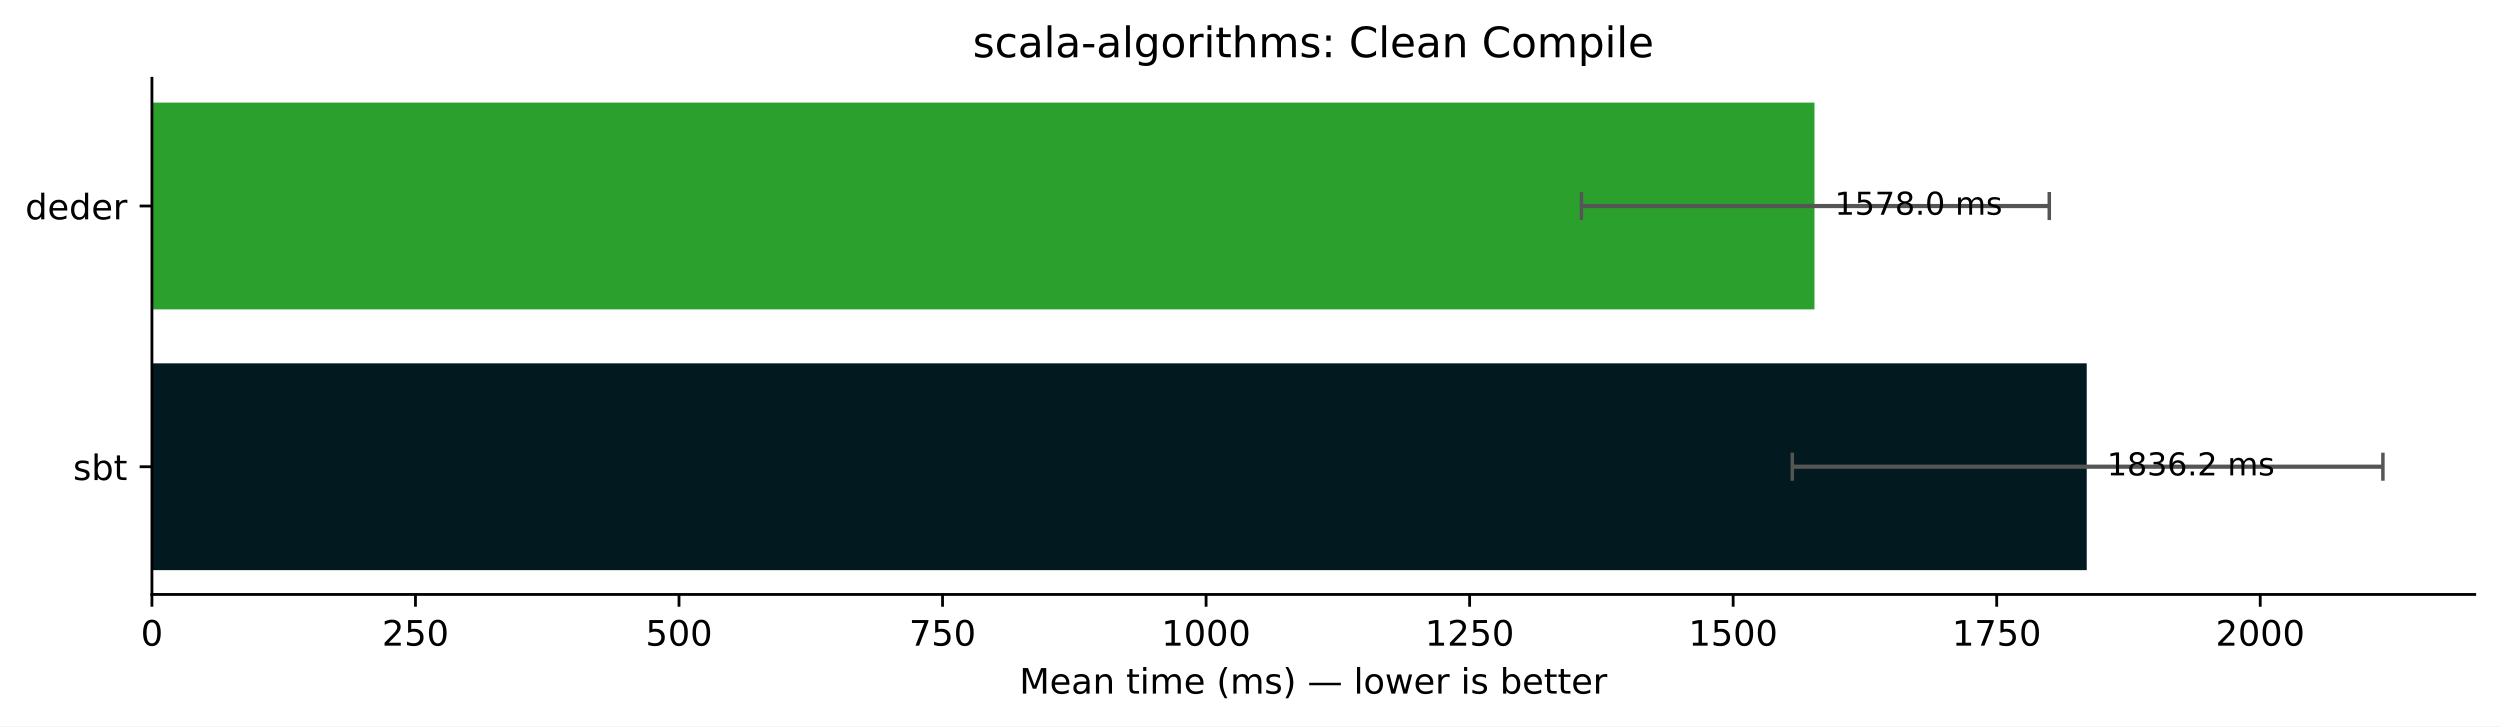
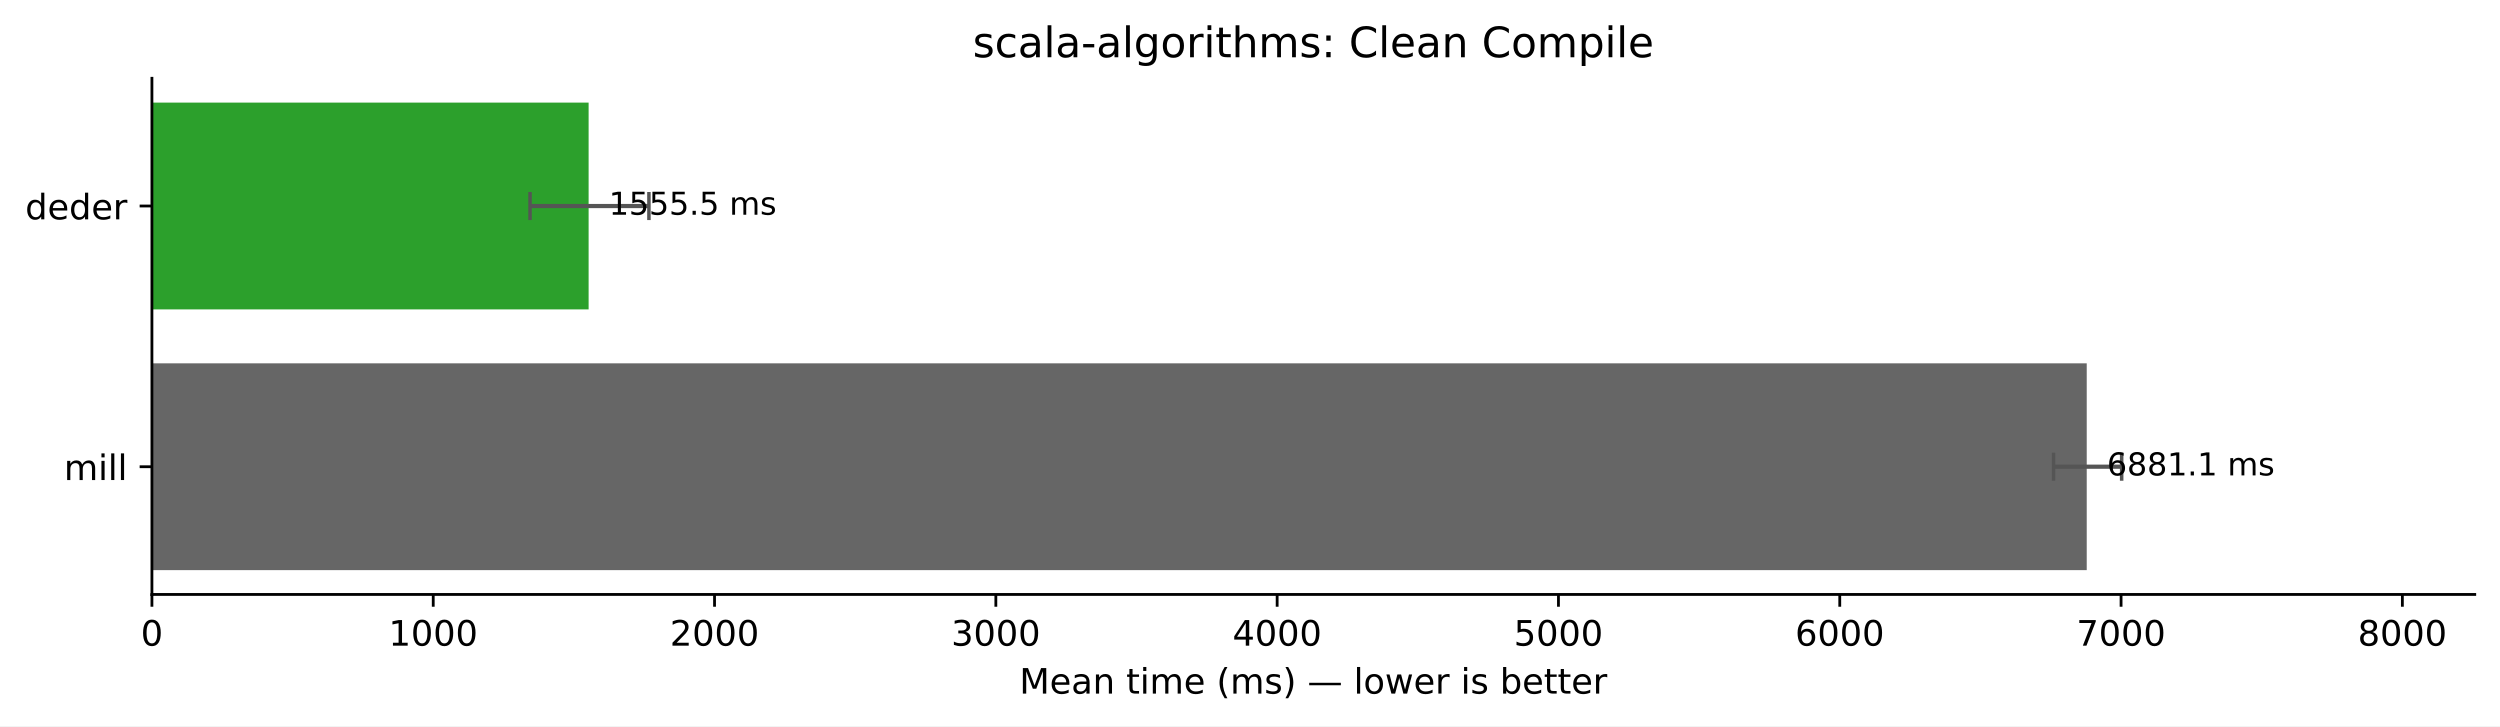
<svg xmlns="http://www.w3.org/2000/svg" xmlns:xlink="http://www.w3.org/1999/xlink" width="712.754pt" height="207.034pt" viewBox="0 0 712.754 207.034" version="1.1">
  <defs>
    <style type="text/css">*{stroke-linejoin: round; stroke-linecap: butt}</style>
  </defs>
  <g id="figure_1">
    <g id="patch_1">
      <path d="M 0 207.034  L 712.754 207.034  L 712.754 0  L 0 0  z " style="fill: #ffffff" />
    </g>
    <g id="axes_1">
      <g id="patch_2">
        <path d="M 43.314 169.478  L 705.554 169.478  L 705.554 22.318  L 43.314 22.318  z " style="fill: #ffffff" />
      </g>
      <g id="patch_3">
-         <path d="M 43.314 162.789  L 595.181 162.789  L 595.181 103.33  L 43.314 103.33  z " clip-path="url(#p0d49e68b67)" style="fill: #01191f; stroke: #ffffff; stroke-width: 0.5; stroke-linejoin: miter" />
+         <path d="M 43.314 162.789  L 595.181 162.789  L 595.181 103.33  L 43.314 103.33  z " clip-path="url(#pad5df1097b)" style="fill: #666666; stroke: #ffffff; stroke-width: 0.5; stroke-linejoin: miter" />
      </g>
      <g id="patch_4">
-         <path d="M 43.314 88.466  L 517.561 88.466  L 517.561 29.007  L 43.314 29.007  z " clip-path="url(#p0d49e68b67)" style="fill: #2ca02c; stroke: #ffffff; stroke-width: 0.5; stroke-linejoin: miter" />
+         <path d="M 43.314 88.466  L 168.065 88.466  L 168.065 29.007  L 43.314 29.007  z " clip-path="url(#pad5df1097b)" style="fill: #2ca02c; stroke: #ffffff; stroke-width: 0.5; stroke-linejoin: miter" />
      </g>
      <g id="matplotlib.axis_1">
        <g id="xtick_1">
          <g id="line2d_1">
            <defs>
-               <path id="m87cdd6da52" d="M 0 0  L 0 3.5  " style="stroke: #000000; stroke-width: 0.8" />
+               <path id="m0eb55b1617" d="M 0 0  L 0 3.5  " style="stroke: #000000; stroke-width: 0.8" />
            </defs>
            <g>
-               <use xlink:href="#m87cdd6da52" x="43.314" y="169.478" style="stroke: #000000; stroke-width: 0.8" />
+               <use xlink:href="#m0eb55b1617" x="43.314" y="169.478" style="stroke: #000000; stroke-width: 0.8" />
            </g>
          </g>
          <g id="text_1">
            <g transform="translate(40.13281 184.0766) scale(0.1 -0.1)">
              <defs>
                <path id="DejaVuSans-30" d="M 2034 4250  Q 1547 4250 1301 3770  Q 1056 3291 1056 2328  Q 1056 1369 1301 889  Q 1547 409 2034 409  Q 2525 409 2770 889  Q 3016 1369 3016 2328  Q 3016 3291 2770 3770  Q 2525 4250 2034 4250  z M 2034 4750  Q 2819 4750 3233 4129  Q 3647 3509 3647 2328  Q 3647 1150 3233 529  Q 2819 -91 2034 -91  Q 1250 -91 836 529  Q 422 1150 422 2328  Q 422 3509 836 4129  Q 1250 4750 2034 4750  z " transform="scale(0.015625)" />
              </defs>
              <use xlink:href="#DejaVuSans-30" />
            </g>
          </g>
        </g>
        <g id="xtick_2">
          <g id="line2d_2">
            <g>
-               <use xlink:href="#m87cdd6da52" x="118.449" y="169.478" style="stroke: #000000; stroke-width: 0.8" />
+               <use xlink:href="#m0eb55b1617" x="123.515" y="169.478" style="stroke: #000000; stroke-width: 0.8" />
            </g>
          </g>
          <g id="text_2">
-             <g transform="translate(108.9057 184.0766) scale(0.1 -0.1)">
-               <defs>
-                 <path id="DejaVuSans-32" d="M 1228 531  L 3431 531  L 3431 0  L 469 0  L 469 531  Q 828 903 1448 1529  Q 2069 2156 2228 2338  Q 2531 2678 2651 2914  Q 2772 3150 2772 3378  Q 2772 3750 2511 3984  Q 2250 4219 1831 4219  Q 1534 4219 1204 4116  Q 875 4013 500 3803  L 500 4441  Q 881 4594 1212 4672  Q 1544 4750 1819 4750  Q 2544 4750 2975 4387  Q 3406 4025 3406 3419  Q 3406 3131 3298 2873  Q 3191 2616 2906 2266  Q 2828 2175 2409 1742  Q 1991 1309 1228 531  z " transform="scale(0.015625)" />
-                 <path id="DejaVuSans-35" d="M 691 4666  L 3169 4666  L 3169 4134  L 1269 4134  L 1269 2991  Q 1406 3038 1543 3061  Q 1681 3084 1819 3084  Q 2600 3084 3056 2656  Q 3513 2228 3513 1497  Q 3513 744 3044 326  Q 2575 -91 1722 -91  Q 1428 -91 1123 -41  Q 819 9 494 109  L 494 744  Q 775 591 1075 516  Q 1375 441 1709 441  Q 2250 441 2565 725  Q 2881 1009 2881 1497  Q 2881 1984 2565 2268  Q 2250 2553 1709 2553  Q 1456 2553 1204 2497  Q 953 2441 691 2322  L 691 4666  z " transform="scale(0.015625)" />
-               </defs>
-               <use xlink:href="#DejaVuSans-32" />
-               <use xlink:href="#DejaVuSans-35" transform="translate(63.62305 0)" />
-               <use xlink:href="#DejaVuSans-30" transform="translate(127.2461 0)" />
+             <g transform="translate(110.7898 184.0766) scale(0.1 -0.1)">
+               <defs>
+                 <path id="DejaVuSans-31" d="M 794 531  L 1825 531  L 1825 4091  L 703 3866  L 703 4441  L 1819 4666  L 2450 4666  L 2450 531  L 3481 531  L 3481 0  L 794 0  L 794 531  z " transform="scale(0.015625)" />
+               </defs>
+               <use xlink:href="#DejaVuSans-31" />
+               <use xlink:href="#DejaVuSans-30" transform="translate(63.62305 0)" />
+               <use xlink:href="#DejaVuSans-30" transform="translate(127.2461 0)" />
+               <use xlink:href="#DejaVuSans-30" transform="translate(190.8691 0)" />
            </g>
          </g>
        </g>
        <g id="xtick_3">
          <g id="line2d_3">
            <g>
-               <use xlink:href="#m87cdd6da52" x="193.585" y="169.478" style="stroke: #000000; stroke-width: 0.8" />
+               <use xlink:href="#m0eb55b1617" x="203.715" y="169.478" style="stroke: #000000; stroke-width: 0.8" />
            </g>
          </g>
          <g id="text_3">
-             <g transform="translate(184.0411 184.0766) scale(0.1 -0.1)">
-               <use xlink:href="#DejaVuSans-35" />
-               <use xlink:href="#DejaVuSans-30" transform="translate(63.62305 0)" />
-               <use xlink:href="#DejaVuSans-30" transform="translate(127.2461 0)" />
+             <g transform="translate(190.9904 184.0766) scale(0.1 -0.1)">
+               <defs>
+                 <path id="DejaVuSans-32" d="M 1228 531  L 3431 531  L 3431 0  L 469 0  L 469 531  Q 828 903 1448 1529  Q 2069 2156 2228 2338  Q 2531 2678 2651 2914  Q 2772 3150 2772 3378  Q 2772 3750 2511 3984  Q 2250 4219 1831 4219  Q 1534 4219 1204 4116  Q 875 4013 500 3803  L 500 4441  Q 881 4594 1212 4672  Q 1544 4750 1819 4750  Q 2544 4750 2975 4387  Q 3406 4025 3406 3419  Q 3406 3131 3298 2873  Q 3191 2616 2906 2266  Q 2828 2175 2409 1742  Q 1991 1309 1228 531  z " transform="scale(0.015625)" />
+               </defs>
+               <use xlink:href="#DejaVuSans-32" />
+               <use xlink:href="#DejaVuSans-30" transform="translate(63.62305 0)" />
+               <use xlink:href="#DejaVuSans-30" transform="translate(127.2461 0)" />
+               <use xlink:href="#DejaVuSans-30" transform="translate(190.8691 0)" />
            </g>
          </g>
        </g>
        <g id="xtick_4">
          <g id="line2d_4">
            <g>
-               <use xlink:href="#m87cdd6da52" x="268.72" y="169.478" style="stroke: #000000; stroke-width: 0.8" />
+               <use xlink:href="#m0eb55b1617" x="283.916" y="169.478" style="stroke: #000000; stroke-width: 0.8" />
            </g>
          </g>
          <g id="text_4">
-             <g transform="translate(259.1765 184.0766) scale(0.1 -0.1)">
-               <defs>
-                 <path id="DejaVuSans-37" d="M 525 4666  L 3525 4666  L 3525 4397  L 1831 0  L 1172 0  L 2766 4134  L 525 4134  L 525 4666  z " transform="scale(0.015625)" />
-               </defs>
-               <use xlink:href="#DejaVuSans-37" />
-               <use xlink:href="#DejaVuSans-35" transform="translate(63.62305 0)" />
-               <use xlink:href="#DejaVuSans-30" transform="translate(127.2461 0)" />
+             <g transform="translate(271.1911 184.0766) scale(0.1 -0.1)">
+               <defs>
+                 <path id="DejaVuSans-33" d="M 2597 2516  Q 3050 2419 3304 2112  Q 3559 1806 3559 1356  Q 3559 666 3084 287  Q 2609 -91 1734 -91  Q 1441 -91 1130 -33  Q 819 25 488 141  L 488 750  Q 750 597 1062 519  Q 1375 441 1716 441  Q 2309 441 2620 675  Q 2931 909 2931 1356  Q 2931 1769 2642 2001  Q 2353 2234 1838 2234  L 1294 2234  L 1294 2753  L 1863 2753  Q 2328 2753 2575 2939  Q 2822 3125 2822 3475  Q 2822 3834 2567 4026  Q 2313 4219 1838 4219  Q 1578 4219 1281 4162  Q 984 4106 628 3988  L 628 4550  Q 988 4650 1302 4700  Q 1616 4750 1894 4750  Q 2613 4750 3031 4423  Q 3450 4097 3450 3541  Q 3450 3153 3228 2886  Q 3006 2619 2597 2516  z " transform="scale(0.015625)" />
+               </defs>
+               <use xlink:href="#DejaVuSans-33" />
+               <use xlink:href="#DejaVuSans-30" transform="translate(63.62305 0)" />
+               <use xlink:href="#DejaVuSans-30" transform="translate(127.2461 0)" />
+               <use xlink:href="#DejaVuSans-30" transform="translate(190.8691 0)" />
            </g>
          </g>
        </g>
        <g id="xtick_5">
          <g id="line2d_5">
            <g>
-               <use xlink:href="#m87cdd6da52" x="343.856" y="169.478" style="stroke: #000000; stroke-width: 0.8" />
+               <use xlink:href="#m0eb55b1617" x="364.117" y="169.478" style="stroke: #000000; stroke-width: 0.8" />
            </g>
          </g>
          <g id="text_5">
-             <g transform="translate(331.1306 184.0766) scale(0.1 -0.1)">
-               <defs>
-                 <path id="DejaVuSans-31" d="M 794 531  L 1825 531  L 1825 4091  L 703 3866  L 703 4441  L 1819 4666  L 2450 4666  L 2450 531  L 3481 531  L 3481 0  L 794 0  L 794 531  z " transform="scale(0.015625)" />
-               </defs>
-               <use xlink:href="#DejaVuSans-31" />
+             <g transform="translate(351.3918 184.0766) scale(0.1 -0.1)">
+               <defs>
+                 <path id="DejaVuSans-34" d="M 2419 4116  L 825 1625  L 2419 1625  L 2419 4116  z M 2253 4666  L 3047 4666  L 3047 1625  L 3713 1625  L 3713 1100  L 3047 1100  L 3047 0  L 2419 0  L 2419 1100  L 313 1100  L 313 1709  L 2253 4666  z " transform="scale(0.015625)" />
+               </defs>
+               <use xlink:href="#DejaVuSans-34" />
              <use xlink:href="#DejaVuSans-30" transform="translate(63.62305 0)" />
              <use xlink:href="#DejaVuSans-30" transform="translate(127.2461 0)" />
              <use xlink:href="#DejaVuSans-30" transform="translate(190.8691 0)" />
            </g>
          </g>
        </g>
        <g id="xtick_6">
          <g id="line2d_6">
            <g>
-               <use xlink:href="#m87cdd6da52" x="418.991" y="169.478" style="stroke: #000000; stroke-width: 0.8" />
+               <use xlink:href="#m0eb55b1617" x="444.318" y="169.478" style="stroke: #000000; stroke-width: 0.8" />
            </g>
          </g>
          <g id="text_6">
-             <g transform="translate(406.266 184.0766) scale(0.1 -0.1)">
-               <use xlink:href="#DejaVuSans-31" />
-               <use xlink:href="#DejaVuSans-32" transform="translate(63.62305 0)" />
-               <use xlink:href="#DejaVuSans-35" transform="translate(127.2461 0)" />
+             <g transform="translate(431.5925 184.0766) scale(0.1 -0.1)">
+               <defs>
+                 <path id="DejaVuSans-35" d="M 691 4666  L 3169 4666  L 3169 4134  L 1269 4134  L 1269 2991  Q 1406 3038 1543 3061  Q 1681 3084 1819 3084  Q 2600 3084 3056 2656  Q 3513 2228 3513 1497  Q 3513 744 3044 326  Q 2575 -91 1722 -91  Q 1428 -91 1123 -41  Q 819 9 494 109  L 494 744  Q 775 591 1075 516  Q 1375 441 1709 441  Q 2250 441 2565 725  Q 2881 1009 2881 1497  Q 2881 1984 2565 2268  Q 2250 2553 1709 2553  Q 1456 2553 1204 2497  Q 953 2441 691 2322  L 691 4666  z " transform="scale(0.015625)" />
+               </defs>
+               <use xlink:href="#DejaVuSans-35" />
+               <use xlink:href="#DejaVuSans-30" transform="translate(63.62305 0)" />
+               <use xlink:href="#DejaVuSans-30" transform="translate(127.2461 0)" />
              <use xlink:href="#DejaVuSans-30" transform="translate(190.8691 0)" />
            </g>
          </g>
        </g>
        <g id="xtick_7">
          <g id="line2d_7">
            <g>
-               <use xlink:href="#m87cdd6da52" x="494.126" y="169.478" style="stroke: #000000; stroke-width: 0.8" />
+               <use xlink:href="#m0eb55b1617" x="524.518" y="169.478" style="stroke: #000000; stroke-width: 0.8" />
            </g>
          </g>
          <g id="text_7">
-             <g transform="translate(481.4014 184.0766) scale(0.1 -0.1)">
-               <use xlink:href="#DejaVuSans-31" />
-               <use xlink:href="#DejaVuSans-35" transform="translate(63.62305 0)" />
+             <g transform="translate(511.7932 184.0766) scale(0.1 -0.1)">
+               <defs>
+                 <path id="DejaVuSans-36" d="M 2113 2584  Q 1688 2584 1439 2293  Q 1191 2003 1191 1497  Q 1191 994 1439 701  Q 1688 409 2113 409  Q 2538 409 2786 701  Q 3034 994 3034 1497  Q 3034 2003 2786 2293  Q 2538 2584 2113 2584  z M 3366 4563  L 3366 3988  Q 3128 4100 2886 4159  Q 2644 4219 2406 4219  Q 1781 4219 1451 3797  Q 1122 3375 1075 2522  Q 1259 2794 1537 2939  Q 1816 3084 2150 3084  Q 2853 3084 3261 2657  Q 3669 2231 3669 1497  Q 3669 778 3244 343  Q 2819 -91 2113 -91  Q 1303 -91 875 529  Q 447 1150 447 2328  Q 447 3434 972 4092  Q 1497 4750 2381 4750  Q 2619 4750 2861 4703  Q 3103 4656 3366 4563  z " transform="scale(0.015625)" />
+               </defs>
+               <use xlink:href="#DejaVuSans-36" />
+               <use xlink:href="#DejaVuSans-30" transform="translate(63.62305 0)" />
              <use xlink:href="#DejaVuSans-30" transform="translate(127.2461 0)" />
              <use xlink:href="#DejaVuSans-30" transform="translate(190.8691 0)" />
            </g>
          </g>
        </g>
        <g id="xtick_8">
          <g id="line2d_8">
            <g>
-               <use xlink:href="#m87cdd6da52" x="569.262" y="169.478" style="stroke: #000000; stroke-width: 0.8" />
+               <use xlink:href="#m0eb55b1617" x="604.719" y="169.478" style="stroke: #000000; stroke-width: 0.8" />
            </g>
          </g>
          <g id="text_8">
-             <g transform="translate(556.5367 184.0766) scale(0.1 -0.1)">
-               <use xlink:href="#DejaVuSans-31" />
-               <use xlink:href="#DejaVuSans-37" transform="translate(63.62305 0)" />
-               <use xlink:href="#DejaVuSans-35" transform="translate(127.2461 0)" />
+             <g transform="translate(591.9939 184.0766) scale(0.1 -0.1)">
+               <defs>
+                 <path id="DejaVuSans-37" d="M 525 4666  L 3525 4666  L 3525 4397  L 1831 0  L 1172 0  L 2766 4134  L 525 4134  L 525 4666  z " transform="scale(0.015625)" />
+               </defs>
+               <use xlink:href="#DejaVuSans-37" />
+               <use xlink:href="#DejaVuSans-30" transform="translate(63.62305 0)" />
+               <use xlink:href="#DejaVuSans-30" transform="translate(127.2461 0)" />
              <use xlink:href="#DejaVuSans-30" transform="translate(190.8691 0)" />
            </g>
          </g>
        </g>
        <g id="xtick_9">
          <g id="line2d_9">
            <g>
-               <use xlink:href="#m87cdd6da52" x="644.397" y="169.478" style="stroke: #000000; stroke-width: 0.8" />
+               <use xlink:href="#m0eb55b1617" x="684.92" y="169.478" style="stroke: #000000; stroke-width: 0.8" />
            </g>
          </g>
          <g id="text_9">
-             <g transform="translate(631.6721 184.0766) scale(0.1 -0.1)">
-               <use xlink:href="#DejaVuSans-32" />
+             <g transform="translate(672.1946 184.0766) scale(0.1 -0.1)">
+               <defs>
+                 <path id="DejaVuSans-38" d="M 2034 2216  Q 1584 2216 1326 1975  Q 1069 1734 1069 1313  Q 1069 891 1326 650  Q 1584 409 2034 409  Q 2484 409 2743 651  Q 3003 894 3003 1313  Q 3003 1734 2745 1975  Q 2488 2216 2034 2216  z M 1403 2484  Q 997 2584 770 2862  Q 544 3141 544 3541  Q 544 4100 942 4425  Q 1341 4750 2034 4750  Q 2731 4750 3128 4425  Q 3525 4100 3525 3541  Q 3525 3141 3298 2862  Q 3072 2584 2669 2484  Q 3125 2378 3379 2068  Q 3634 1759 3634 1313  Q 3634 634 3220 271  Q 2806 -91 2034 -91  Q 1263 -91 848 271  Q 434 634 434 1313  Q 434 1759 690 2068  Q 947 2378 1403 2484  z M 1172 3481  Q 1172 3119 1398 2916  Q 1625 2713 2034 2713  Q 2441 2713 2670 2916  Q 2900 3119 2900 3481  Q 2900 3844 2670 4047  Q 2441 4250 2034 4250  Q 1625 4250 1398 4047  Q 1172 3844 1172 3481  z " transform="scale(0.015625)" />
+               </defs>
+               <use xlink:href="#DejaVuSans-38" />
              <use xlink:href="#DejaVuSans-30" transform="translate(63.62305 0)" />
              <use xlink:href="#DejaVuSans-30" transform="translate(127.2461 0)" />
              <use xlink:href="#DejaVuSans-30" transform="translate(190.8691 0)" />
            </g>
          </g>
        </g>
        <g id="text_10">
          <g transform="translate(290.6372 197.7547) scale(0.1 -0.1)">
            <defs>
              <path id="DejaVuSans-4d" d="M 628 4666  L 1569 4666  L 2759 1491  L 3956 4666  L 4897 4666  L 4897 0  L 4281 0  L 4281 4097  L 3078 897  L 2444 897  L 1241 4097  L 1241 0  L 628 0  L 628 4666  z " transform="scale(0.015625)" />
              <path id="DejaVuSans-65" d="M 3597 1894  L 3597 1613  L 953 1613  Q 991 1019 1311 708  Q 1631 397 2203 397  Q 2534 397 2845 478  Q 3156 559 3463 722  L 3463 178  Q 3153 47 2828 -22  Q 2503 -91 2169 -91  Q 1331 -91 842 396  Q 353 884 353 1716  Q 353 2575 817 3079  Q 1281 3584 2069 3584  Q 2775 3584 3186 3129  Q 3597 2675 3597 1894  z M 3022 2063  Q 3016 2534 2758 2815  Q 2500 3097 2075 3097  Q 1594 3097 1305 2825  Q 1016 2553 972 2059  L 3022 2063  z " transform="scale(0.015625)" />
              <path id="DejaVuSans-61" d="M 2194 1759  Q 1497 1759 1228 1600  Q 959 1441 959 1056  Q 959 750 1161 570  Q 1363 391 1709 391  Q 2188 391 2477 730  Q 2766 1069 2766 1631  L 2766 1759  L 2194 1759  z M 3341 1997  L 3341 0  L 2766 0  L 2766 531  Q 2569 213 2275 61  Q 1981 -91 1556 -91  Q 1019 -91 701 211  Q 384 513 384 1019  Q 384 1609 779 1909  Q 1175 2209 1959 2209  L 2766 2209  L 2766 2266  Q 2766 2663 2505 2880  Q 2244 3097 1772 3097  Q 1472 3097 1187 3025  Q 903 2953 641 2809  L 641 3341  Q 956 3463 1253 3523  Q 1550 3584 1831 3584  Q 2591 3584 2966 3190  Q 3341 2797 3341 1997  z " transform="scale(0.015625)" />
              <path id="DejaVuSans-6e" d="M 3513 2113  L 3513 0  L 2938 0  L 2938 2094  Q 2938 2591 2744 2837  Q 2550 3084 2163 3084  Q 1697 3084 1428 2787  Q 1159 2491 1159 1978  L 1159 0  L 581 0  L 581 3500  L 1159 3500  L 1159 2956  Q 1366 3272 1645 3428  Q 1925 3584 2291 3584  Q 2894 3584 3203 3211  Q 3513 2838 3513 2113  z " transform="scale(0.015625)" />
              <path id="DejaVuSans-20" transform="scale(0.015625)" />
              <path id="DejaVuSans-74" d="M 1172 4494  L 1172 3500  L 2356 3500  L 2356 3053  L 1172 3053  L 1172 1153  Q 1172 725 1289 603  Q 1406 481 1766 481  L 2356 481  L 2356 0  L 1766 0  Q 1100 0 847 248  Q 594 497 594 1153  L 594 3053  L 172 3053  L 172 3500  L 594 3500  L 594 4494  L 1172 4494  z " transform="scale(0.015625)" />
              <path id="DejaVuSans-69" d="M 603 3500  L 1178 3500  L 1178 0  L 603 0  L 603 3500  z M 603 4863  L 1178 4863  L 1178 4134  L 603 4134  L 603 4863  z " transform="scale(0.015625)" />
              <path id="DejaVuSans-6d" d="M 3328 2828  Q 3544 3216 3844 3400  Q 4144 3584 4550 3584  Q 5097 3584 5394 3201  Q 5691 2819 5691 2113  L 5691 0  L 5113 0  L 5113 2094  Q 5113 2597 4934 2840  Q 4756 3084 4391 3084  Q 3944 3084 3684 2787  Q 3425 2491 3425 1978  L 3425 0  L 2847 0  L 2847 2094  Q 2847 2600 2669 2842  Q 2491 3084 2119 3084  Q 1678 3084 1418 2786  Q 1159 2488 1159 1978  L 1159 0  L 581 0  L 581 3500  L 1159 3500  L 1159 2956  Q 1356 3278 1631 3431  Q 1906 3584 2284 3584  Q 2666 3584 2933 3390  Q 3200 3197 3328 2828  z " transform="scale(0.015625)" />
              <path id="DejaVuSans-28" d="M 1984 4856  Q 1566 4138 1362 3434  Q 1159 2731 1159 2009  Q 1159 1288 1364 580  Q 1569 -128 1984 -844  L 1484 -844  Q 1016 -109 783 600  Q 550 1309 550 2009  Q 550 2706 781 3412  Q 1013 4119 1484 4856  L 1984 4856  z " transform="scale(0.015625)" />
              <path id="DejaVuSans-73" d="M 2834 3397  L 2834 2853  Q 2591 2978 2328 3040  Q 2066 3103 1784 3103  Q 1356 3103 1142 2972  Q 928 2841 928 2578  Q 928 2378 1081 2264  Q 1234 2150 1697 2047  L 1894 2003  Q 2506 1872 2764 1633  Q 3022 1394 3022 966  Q 3022 478 2636 193  Q 2250 -91 1575 -91  Q 1294 -91 989 -36  Q 684 19 347 128  L 347 722  Q 666 556 975 473  Q 1284 391 1588 391  Q 1994 391 2212 530  Q 2431 669 2431 922  Q 2431 1156 2273 1281  Q 2116 1406 1581 1522  L 1381 1569  Q 847 1681 609 1914  Q 372 2147 372 2553  Q 372 3047 722 3315  Q 1072 3584 1716 3584  Q 2034 3584 2315 3537  Q 2597 3491 2834 3397  z " transform="scale(0.015625)" />
              <path id="DejaVuSans-29" d="M 513 4856  L 1013 4856  Q 1481 4119 1714 3412  Q 1947 2706 1947 2009  Q 1947 1309 1714 600  Q 1481 -109 1013 -844  L 513 -844  Q 928 -128 1133 580  Q 1338 1288 1338 2009  Q 1338 2731 1133 3434  Q 928 4138 513 4856  z " transform="scale(0.015625)" />
              <path id="DejaVuSans-2014" d="M 313 1978  L 6088 1978  L 6088 1528  L 313 1528  L 313 1978  z " transform="scale(0.015625)" />
              <path id="DejaVuSans-6c" d="M 603 4863  L 1178 4863  L 1178 0  L 603 0  L 603 4863  z " transform="scale(0.015625)" />
              <path id="DejaVuSans-6f" d="M 1959 3097  Q 1497 3097 1228 2736  Q 959 2375 959 1747  Q 959 1119 1226 758  Q 1494 397 1959 397  Q 2419 397 2687 759  Q 2956 1122 2956 1747  Q 2956 2369 2687 2733  Q 2419 3097 1959 3097  z M 1959 3584  Q 2709 3584 3137 3096  Q 3566 2609 3566 1747  Q 3566 888 3137 398  Q 2709 -91 1959 -91  Q 1206 -91 779 398  Q 353 888 353 1747  Q 353 2609 779 3096  Q 1206 3584 1959 3584  z " transform="scale(0.015625)" />
              <path id="DejaVuSans-77" d="M 269 3500  L 844 3500  L 1563 769  L 2278 3500  L 2956 3500  L 3675 769  L 4391 3500  L 4966 3500  L 4050 0  L 3372 0  L 2619 2869  L 1863 0  L 1184 0  L 269 3500  z " transform="scale(0.015625)" />
              <path id="DejaVuSans-72" d="M 2631 2963  Q 2534 3019 2420 3045  Q 2306 3072 2169 3072  Q 1681 3072 1420 2755  Q 1159 2438 1159 1844  L 1159 0  L 581 0  L 581 3500  L 1159 3500  L 1159 2956  Q 1341 3275 1631 3429  Q 1922 3584 2338 3584  Q 2397 3584 2469 3576  Q 2541 3569 2628 3553  L 2631 2963  z " transform="scale(0.015625)" />
              <path id="DejaVuSans-62" d="M 3116 1747  Q 3116 2381 2855 2742  Q 2594 3103 2138 3103  Q 1681 3103 1420 2742  Q 1159 2381 1159 1747  Q 1159 1113 1420 752  Q 1681 391 2138 391  Q 2594 391 2855 752  Q 3116 1113 3116 1747  z M 1159 2969  Q 1341 3281 1617 3432  Q 1894 3584 2278 3584  Q 2916 3584 3314 3078  Q 3713 2572 3713 1747  Q 3713 922 3314 415  Q 2916 -91 2278 -91  Q 1894 -91 1617 61  Q 1341 213 1159 525  L 1159 0  L 581 0  L 581 4863  L 1159 4863  L 1159 2969  z " transform="scale(0.015625)" />
            </defs>
            <use xlink:href="#DejaVuSans-4d" />
            <use xlink:href="#DejaVuSans-65" transform="translate(86.2793 0)" />
            <use xlink:href="#DejaVuSans-61" transform="translate(147.8027 0)" />
            <use xlink:href="#DejaVuSans-6e" transform="translate(209.082 0)" />
            <use xlink:href="#DejaVuSans-20" transform="translate(272.4609 0)" />
            <use xlink:href="#DejaVuSans-74" transform="translate(304.248 0)" />
            <use xlink:href="#DejaVuSans-69" transform="translate(343.457 0)" />
            <use xlink:href="#DejaVuSans-6d" transform="translate(371.2402 0)" />
            <use xlink:href="#DejaVuSans-65" transform="translate(468.6523 0)" />
            <use xlink:href="#DejaVuSans-20" transform="translate(530.1758 0)" />
            <use xlink:href="#DejaVuSans-28" transform="translate(561.9629 0)" />
            <use xlink:href="#DejaVuSans-6d" transform="translate(600.9766 0)" />
            <use xlink:href="#DejaVuSans-73" transform="translate(698.3887 0)" />
            <use xlink:href="#DejaVuSans-29" transform="translate(750.4883 0)" />
            <use xlink:href="#DejaVuSans-20" transform="translate(789.502 0)" />
            <use xlink:href="#DejaVuSans-2014" transform="translate(821.2891 0)" />
            <use xlink:href="#DejaVuSans-20" transform="translate(921.2891 0)" />
            <use xlink:href="#DejaVuSans-6c" transform="translate(953.0762 0)" />
            <use xlink:href="#DejaVuSans-6f" transform="translate(980.8594 0)" />
            <use xlink:href="#DejaVuSans-77" transform="translate(1042.041 0)" />
            <use xlink:href="#DejaVuSans-65" transform="translate(1123.828 0)" />
            <use xlink:href="#DejaVuSans-72" transform="translate(1185.352 0)" />
            <use xlink:href="#DejaVuSans-20" transform="translate(1226.465 0)" />
            <use xlink:href="#DejaVuSans-69" transform="translate(1258.252 0)" />
            <use xlink:href="#DejaVuSans-73" transform="translate(1286.035 0)" />
            <use xlink:href="#DejaVuSans-20" transform="translate(1338.135 0)" />
            <use xlink:href="#DejaVuSans-62" transform="translate(1369.922 0)" />
            <use xlink:href="#DejaVuSans-65" transform="translate(1433.398 0)" />
            <use xlink:href="#DejaVuSans-74" transform="translate(1494.922 0)" />
            <use xlink:href="#DejaVuSans-74" transform="translate(1534.131 0)" />
            <use xlink:href="#DejaVuSans-65" transform="translate(1573.34 0)" />
            <use xlink:href="#DejaVuSans-72" transform="translate(1634.863 0)" />
          </g>
        </g>
      </g>
      <g id="matplotlib.axis_2">
        <g id="ytick_1">
          <g id="line2d_10">
            <defs>
-               <path id="mc8fe2e8424" d="M 0 0  L -3.5 0  " style="stroke: #000000; stroke-width: 0.8" />
+               <path id="m9e746d2a7d" d="M 0 0  L -3.5 0  " style="stroke: #000000; stroke-width: 0.8" />
            </defs>
            <g>
-               <use xlink:href="#mc8fe2e8424" x="43.314" y="133.06" style="stroke: #000000; stroke-width: 0.8" />
+               <use xlink:href="#m9e746d2a7d" x="43.314" y="133.06" style="stroke: #000000; stroke-width: 0.8" />
            </g>
          </g>
          <g id="text_11">
-             <g transform="translate(20.83594 136.859) scale(0.1 -0.1)">
-               <use xlink:href="#DejaVuSans-73" />
-               <use xlink:href="#DejaVuSans-62" transform="translate(52.09961 0)" />
-               <use xlink:href="#DejaVuSans-74" transform="translate(115.5762 0)" />
+             <g transform="translate(18.23906 136.859) scale(0.1 -0.1)">
+               <use xlink:href="#DejaVuSans-6d" />
+               <use xlink:href="#DejaVuSans-69" transform="translate(97.41211 0)" />
+               <use xlink:href="#DejaVuSans-6c" transform="translate(125.1953 0)" />
+               <use xlink:href="#DejaVuSans-6c" transform="translate(152.9785 0)" />
            </g>
          </g>
        </g>
        <g id="ytick_2">
          <g id="line2d_11">
            <g>
-               <use xlink:href="#mc8fe2e8424" x="43.314" y="58.737" style="stroke: #000000; stroke-width: 0.8" />
+               <use xlink:href="#m9e746d2a7d" x="43.314" y="58.737" style="stroke: #000000; stroke-width: 0.8" />
            </g>
          </g>
          <g id="text_12">
            <g transform="translate(7.2 62.53573) scale(0.1 -0.1)">
              <defs>
                <path id="DejaVuSans-64" d="M 2906 2969  L 2906 4863  L 3481 4863  L 3481 0  L 2906 0  L 2906 525  Q 2725 213 2448 61  Q 2172 -91 1784 -91  Q 1150 -91 751 415  Q 353 922 353 1747  Q 353 2572 751 3078  Q 1150 3584 1784 3584  Q 2172 3584 2448 3432  Q 2725 3281 2906 2969  z M 947 1747  Q 947 1113 1208 752  Q 1469 391 1925 391  Q 2381 391 2643 752  Q 2906 1113 2906 1747  Q 2906 2381 2643 2742  Q 2381 3103 1925 3103  Q 1469 3103 1208 2742  Q 947 2381 947 1747  z " transform="scale(0.015625)" />
              </defs>
              <use xlink:href="#DejaVuSans-64" />
              <use xlink:href="#DejaVuSans-65" transform="translate(63.47656 0)" />
              <use xlink:href="#DejaVuSans-64" transform="translate(125 0)" />
              <use xlink:href="#DejaVuSans-65" transform="translate(188.4766 0)" />
              <use xlink:href="#DejaVuSans-72" transform="translate(250 0)" />
            </g>
          </g>
        </g>
      </g>
      <g id="LineCollection_1">
-         <path d="M 510.991 133.06  L 679.37 133.06  " clip-path="url(#p0d49e68b67)" style="fill: none; stroke: #555555; stroke-width: 1.2" />
-         <path d="M 450.868 58.737  L 584.254 58.737  " clip-path="url(#p0d49e68b67)" style="fill: none; stroke: #555555; stroke-width: 1.2" />
+         <path d="M 585.47 133.06  L 604.891 133.06  " clip-path="url(#pad5df1097b)" style="fill: none; stroke: #555555; stroke-width: 1.2" />
+         <path d="M 151.119 58.737  L 185.011 58.737  " clip-path="url(#pad5df1097b)" style="fill: none; stroke: #555555; stroke-width: 1.2" />
      </g>
      <g id="line2d_12">
        <defs>
-           <path id="mfe701c84b3" d="M 0 4  L 0 -4  " style="stroke: #555555" />
+           <path id="m588882dcb5" d="M 0 4  L 0 -4  " style="stroke: #555555" />
        </defs>
-         <g clip-path="url(#p0d49e68b67)">
-           <use xlink:href="#mfe701c84b3" x="510.991" y="133.06" style="fill: #1f77b4; stroke: #555555" />
-           <use xlink:href="#mfe701c84b3" x="450.868" y="58.737" style="fill: #1f77b4; stroke: #555555" />
+         <g clip-path="url(#pad5df1097b)">
+           <use xlink:href="#m588882dcb5" x="585.47" y="133.06" style="fill: #1f77b4; stroke: #555555" />
+           <use xlink:href="#m588882dcb5" x="151.119" y="58.737" style="fill: #1f77b4; stroke: #555555" />
        </g>
      </g>
      <g id="line2d_13">
-         <g clip-path="url(#p0d49e68b67)">
-           <use xlink:href="#mfe701c84b3" x="679.37" y="133.06" style="fill: #1f77b4; stroke: #555555" />
-           <use xlink:href="#mfe701c84b3" x="584.254" y="58.737" style="fill: #1f77b4; stroke: #555555" />
+         <g clip-path="url(#pad5df1097b)">
+           <use xlink:href="#m588882dcb5" x="604.891" y="133.06" style="fill: #1f77b4; stroke: #555555" />
+           <use xlink:href="#m588882dcb5" x="185.011" y="58.737" style="fill: #1f77b4; stroke: #555555" />
        </g>
      </g>
      <g id="patch_5">
        <path d="M 43.314 169.478  L 43.314 22.318  " style="fill: none; stroke: #000000; stroke-width: 0.8; stroke-linejoin: miter; stroke-linecap: square" />
      </g>
      <g id="patch_6">
        <path d="M 43.314 169.478  L 705.554 169.478  " style="fill: none; stroke: #000000; stroke-width: 0.8; stroke-linejoin: miter; stroke-linecap: square" />
      </g>
      <g id="text_13">
        <g transform="translate(600.6994 135.5432) scale(0.09 -0.09)">
          <defs>
-             <path id="DejaVuSans-38" d="M 2034 2216  Q 1584 2216 1326 1975  Q 1069 1734 1069 1313  Q 1069 891 1326 650  Q 1584 409 2034 409  Q 2484 409 2743 651  Q 3003 894 3003 1313  Q 3003 1734 2745 1975  Q 2488 2216 2034 2216  z M 1403 2484  Q 997 2584 770 2862  Q 544 3141 544 3541  Q 544 4100 942 4425  Q 1341 4750 2034 4750  Q 2731 4750 3128 4425  Q 3525 4100 3525 3541  Q 3525 3141 3298 2862  Q 3072 2584 2669 2484  Q 3125 2378 3379 2068  Q 3634 1759 3634 1313  Q 3634 634 3220 271  Q 2806 -91 2034 -91  Q 1263 -91 848 271  Q 434 634 434 1313  Q 434 1759 690 2068  Q 947 2378 1403 2484  z M 1172 3481  Q 1172 3119 1398 2916  Q 1625 2713 2034 2713  Q 2441 2713 2670 2916  Q 2900 3119 2900 3481  Q 2900 3844 2670 4047  Q 2441 4250 2034 4250  Q 1625 4250 1398 4047  Q 1172 3844 1172 3481  z " transform="scale(0.015625)" />
-             <path id="DejaVuSans-33" d="M 2597 2516  Q 3050 2419 3304 2112  Q 3559 1806 3559 1356  Q 3559 666 3084 287  Q 2609 -91 1734 -91  Q 1441 -91 1130 -33  Q 819 25 488 141  L 488 750  Q 750 597 1062 519  Q 1375 441 1716 441  Q 2309 441 2620 675  Q 2931 909 2931 1356  Q 2931 1769 2642 2001  Q 2353 2234 1838 2234  L 1294 2234  L 1294 2753  L 1863 2753  Q 2328 2753 2575 2939  Q 2822 3125 2822 3475  Q 2822 3834 2567 4026  Q 2313 4219 1838 4219  Q 1578 4219 1281 4162  Q 984 4106 628 3988  L 628 4550  Q 988 4650 1302 4700  Q 1616 4750 1894 4750  Q 2613 4750 3031 4423  Q 3450 4097 3450 3541  Q 3450 3153 3228 2886  Q 3006 2619 2597 2516  z " transform="scale(0.015625)" />
-             <path id="DejaVuSans-36" d="M 2113 2584  Q 1688 2584 1439 2293  Q 1191 2003 1191 1497  Q 1191 994 1439 701  Q 1688 409 2113 409  Q 2538 409 2786 701  Q 3034 994 3034 1497  Q 3034 2003 2786 2293  Q 2538 2584 2113 2584  z M 3366 4563  L 3366 3988  Q 3128 4100 2886 4159  Q 2644 4219 2406 4219  Q 1781 4219 1451 3797  Q 1122 3375 1075 2522  Q 1259 2794 1537 2939  Q 1816 3084 2150 3084  Q 2853 3084 3261 2657  Q 3669 2231 3669 1497  Q 3669 778 3244 343  Q 2819 -91 2113 -91  Q 1303 -91 875 529  Q 447 1150 447 2328  Q 447 3434 972 4092  Q 1497 4750 2381 4750  Q 2619 4750 2861 4703  Q 3103 4656 3366 4563  z " transform="scale(0.015625)" />
            <path id="DejaVuSans-2e" d="M 684 794  L 1344 794  L 1344 0  L 684 0  L 684 794  z " transform="scale(0.015625)" />
          </defs>
-           <use xlink:href="#DejaVuSans-31" />
+           <use xlink:href="#DejaVuSans-36" />
          <use xlink:href="#DejaVuSans-38" transform="translate(63.62305 0)" />
-           <use xlink:href="#DejaVuSans-33" transform="translate(127.2461 0)" />
-           <use xlink:href="#DejaVuSans-36" transform="translate(190.8691 0)" />
+           <use xlink:href="#DejaVuSans-38" transform="translate(127.2461 0)" />
+           <use xlink:href="#DejaVuSans-31" transform="translate(190.8691 0)" />
          <use xlink:href="#DejaVuSans-2e" transform="translate(254.4922 0)" />
-           <use xlink:href="#DejaVuSans-32" transform="translate(286.2793 0)" />
+           <use xlink:href="#DejaVuSans-31" transform="translate(286.2793 0)" />
          <use xlink:href="#DejaVuSans-20" transform="translate(349.9023 0)" />
          <use xlink:href="#DejaVuSans-6d" transform="translate(381.6895 0)" />
          <use xlink:href="#DejaVuSans-73" transform="translate(479.1016 0)" />
        </g>
      </g>
      <g id="text_14">
-         <g transform="translate(523.0798 61.21995) scale(0.09 -0.09)">
+         <g transform="translate(173.5838 61.21995) scale(0.09 -0.09)">
          <use xlink:href="#DejaVuSans-31" />
          <use xlink:href="#DejaVuSans-35" transform="translate(63.62305 0)" />
-           <use xlink:href="#DejaVuSans-37" transform="translate(127.2461 0)" />
-           <use xlink:href="#DejaVuSans-38" transform="translate(190.8691 0)" />
+           <use xlink:href="#DejaVuSans-35" transform="translate(127.2461 0)" />
+           <use xlink:href="#DejaVuSans-35" transform="translate(190.8691 0)" />
          <use xlink:href="#DejaVuSans-2e" transform="translate(254.4922 0)" />
-           <use xlink:href="#DejaVuSans-30" transform="translate(286.2793 0)" />
+           <use xlink:href="#DejaVuSans-35" transform="translate(286.2793 0)" />
          <use xlink:href="#DejaVuSans-20" transform="translate(349.9023 0)" />
          <use xlink:href="#DejaVuSans-6d" transform="translate(381.6895 0)" />
          <use xlink:href="#DejaVuSans-73" transform="translate(479.1016 0)" />
        </g>
      </g>
      <g id="text_15">
        <g transform="translate(277.3391 16.31812) scale(0.12 -0.12)">
          <defs>
            <path id="DejaVuSans-63" d="M 3122 3366  L 3122 2828  Q 2878 2963 2633 3030  Q 2388 3097 2138 3097  Q 1578 3097 1268 2742  Q 959 2388 959 1747  Q 959 1106 1268 751  Q 1578 397 2138 397  Q 2388 397 2633 464  Q 2878 531 3122 666  L 3122 134  Q 2881 22 2623 -34  Q 2366 -91 2075 -91  Q 1284 -91 818 406  Q 353 903 353 1747  Q 353 2603 823 3093  Q 1294 3584 2113 3584  Q 2378 3584 2631 3529  Q 2884 3475 3122 3366  z " transform="scale(0.015625)" />
            <path id="DejaVuSans-2d" d="M 313 2009  L 1997 2009  L 1997 1497  L 313 1497  L 313 2009  z " transform="scale(0.015625)" />
            <path id="DejaVuSans-67" d="M 2906 1791  Q 2906 2416 2648 2759  Q 2391 3103 1925 3103  Q 1463 3103 1205 2759  Q 947 2416 947 1791  Q 947 1169 1205 825  Q 1463 481 1925 481  Q 2391 481 2648 825  Q 2906 1169 2906 1791  z M 3481 434  Q 3481 -459 3084 -895  Q 2688 -1331 1869 -1331  Q 1566 -1331 1297 -1286  Q 1028 -1241 775 -1147  L 775 -588  Q 1028 -725 1275 -790  Q 1522 -856 1778 -856  Q 2344 -856 2625 -561  Q 2906 -266 2906 331  L 2906 616  Q 2728 306 2450 153  Q 2172 0 1784 0  Q 1141 0 747 490  Q 353 981 353 1791  Q 353 2603 747 3093  Q 1141 3584 1784 3584  Q 2172 3584 2450 3431  Q 2728 3278 2906 2969  L 2906 3500  L 3481 3500  L 3481 434  z " transform="scale(0.015625)" />
            <path id="DejaVuSans-68" d="M 3513 2113  L 3513 0  L 2938 0  L 2938 2094  Q 2938 2591 2744 2837  Q 2550 3084 2163 3084  Q 1697 3084 1428 2787  Q 1159 2491 1159 1978  L 1159 0  L 581 0  L 581 4863  L 1159 4863  L 1159 2956  Q 1366 3272 1645 3428  Q 1925 3584 2291 3584  Q 2894 3584 3203 3211  Q 3513 2838 3513 2113  z " transform="scale(0.015625)" />
            <path id="DejaVuSans-3a" d="M 750 794  L 1409 794  L 1409 0  L 750 0  L 750 794  z M 750 3309  L 1409 3309  L 1409 2516  L 750 2516  L 750 3309  z " transform="scale(0.015625)" />
            <path id="DejaVuSans-43" d="M 4122 4306  L 4122 3641  Q 3803 3938 3442 4084  Q 3081 4231 2675 4231  Q 1875 4231 1450 3742  Q 1025 3253 1025 2328  Q 1025 1406 1450 917  Q 1875 428 2675 428  Q 3081 428 3442 575  Q 3803 722 4122 1019  L 4122 359  Q 3791 134 3420 21  Q 3050 -91 2638 -91  Q 1578 -91 968 557  Q 359 1206 359 2328  Q 359 3453 968 4101  Q 1578 4750 2638 4750  Q 3056 4750 3426 4639  Q 3797 4528 4122 4306  z " transform="scale(0.015625)" />
            <path id="DejaVuSans-70" d="M 1159 525  L 1159 -1331  L 581 -1331  L 581 3500  L 1159 3500  L 1159 2969  Q 1341 3281 1617 3432  Q 1894 3584 2278 3584  Q 2916 3584 3314 3078  Q 3713 2572 3713 1747  Q 3713 922 3314 415  Q 2916 -91 2278 -91  Q 1894 -91 1617 61  Q 1341 213 1159 525  z M 3116 1747  Q 3116 2381 2855 2742  Q 2594 3103 2138 3103  Q 1681 3103 1420 2742  Q 1159 2381 1159 1747  Q 1159 1113 1420 752  Q 1681 391 2138 391  Q 2594 391 2855 752  Q 3116 1113 3116 1747  z " transform="scale(0.015625)" />
          </defs>
          <use xlink:href="#DejaVuSans-73" />
          <use xlink:href="#DejaVuSans-63" transform="translate(52.09961 0)" />
          <use xlink:href="#DejaVuSans-61" transform="translate(107.0801 0)" />
          <use xlink:href="#DejaVuSans-6c" transform="translate(168.3594 0)" />
          <use xlink:href="#DejaVuSans-61" transform="translate(196.1426 0)" />
          <use xlink:href="#DejaVuSans-2d" transform="translate(257.4219 0)" />
          <use xlink:href="#DejaVuSans-61" transform="translate(293.5059 0)" />
          <use xlink:href="#DejaVuSans-6c" transform="translate(354.7852 0)" />
          <use xlink:href="#DejaVuSans-67" transform="translate(382.5684 0)" />
          <use xlink:href="#DejaVuSans-6f" transform="translate(446.0449 0)" />
          <use xlink:href="#DejaVuSans-72" transform="translate(507.2266 0)" />
          <use xlink:href="#DejaVuSans-69" transform="translate(548.3398 0)" />
          <use xlink:href="#DejaVuSans-74" transform="translate(576.123 0)" />
          <use xlink:href="#DejaVuSans-68" transform="translate(615.332 0)" />
          <use xlink:href="#DejaVuSans-6d" transform="translate(678.7109 0)" />
          <use xlink:href="#DejaVuSans-73" transform="translate(776.123 0)" />
          <use xlink:href="#DejaVuSans-3a" transform="translate(828.2227 0)" />
          <use xlink:href="#DejaVuSans-20" transform="translate(861.9141 0)" />
          <use xlink:href="#DejaVuSans-43" transform="translate(893.7012 0)" />
          <use xlink:href="#DejaVuSans-6c" transform="translate(963.5254 0)" />
          <use xlink:href="#DejaVuSans-65" transform="translate(991.3086 0)" />
          <use xlink:href="#DejaVuSans-61" transform="translate(1052.832 0)" />
          <use xlink:href="#DejaVuSans-6e" transform="translate(1114.111 0)" />
          <use xlink:href="#DejaVuSans-20" transform="translate(1177.49 0)" />
          <use xlink:href="#DejaVuSans-43" transform="translate(1209.277 0)" />
          <use xlink:href="#DejaVuSans-6f" transform="translate(1279.102 0)" />
          <use xlink:href="#DejaVuSans-6d" transform="translate(1340.283 0)" />
          <use xlink:href="#DejaVuSans-70" transform="translate(1437.695 0)" />
          <use xlink:href="#DejaVuSans-69" transform="translate(1501.172 0)" />
          <use xlink:href="#DejaVuSans-6c" transform="translate(1528.955 0)" />
          <use xlink:href="#DejaVuSans-65" transform="translate(1556.738 0)" />
        </g>
      </g>
    </g>
  </g>
  <defs>
-     <clipPath id="p0d49e68b67">
+     <clipPath id="pad5df1097b">
      <rect x="43.314" y="22.318" width="662.24" height="147.16" />
    </clipPath>
  </defs>
</svg>
